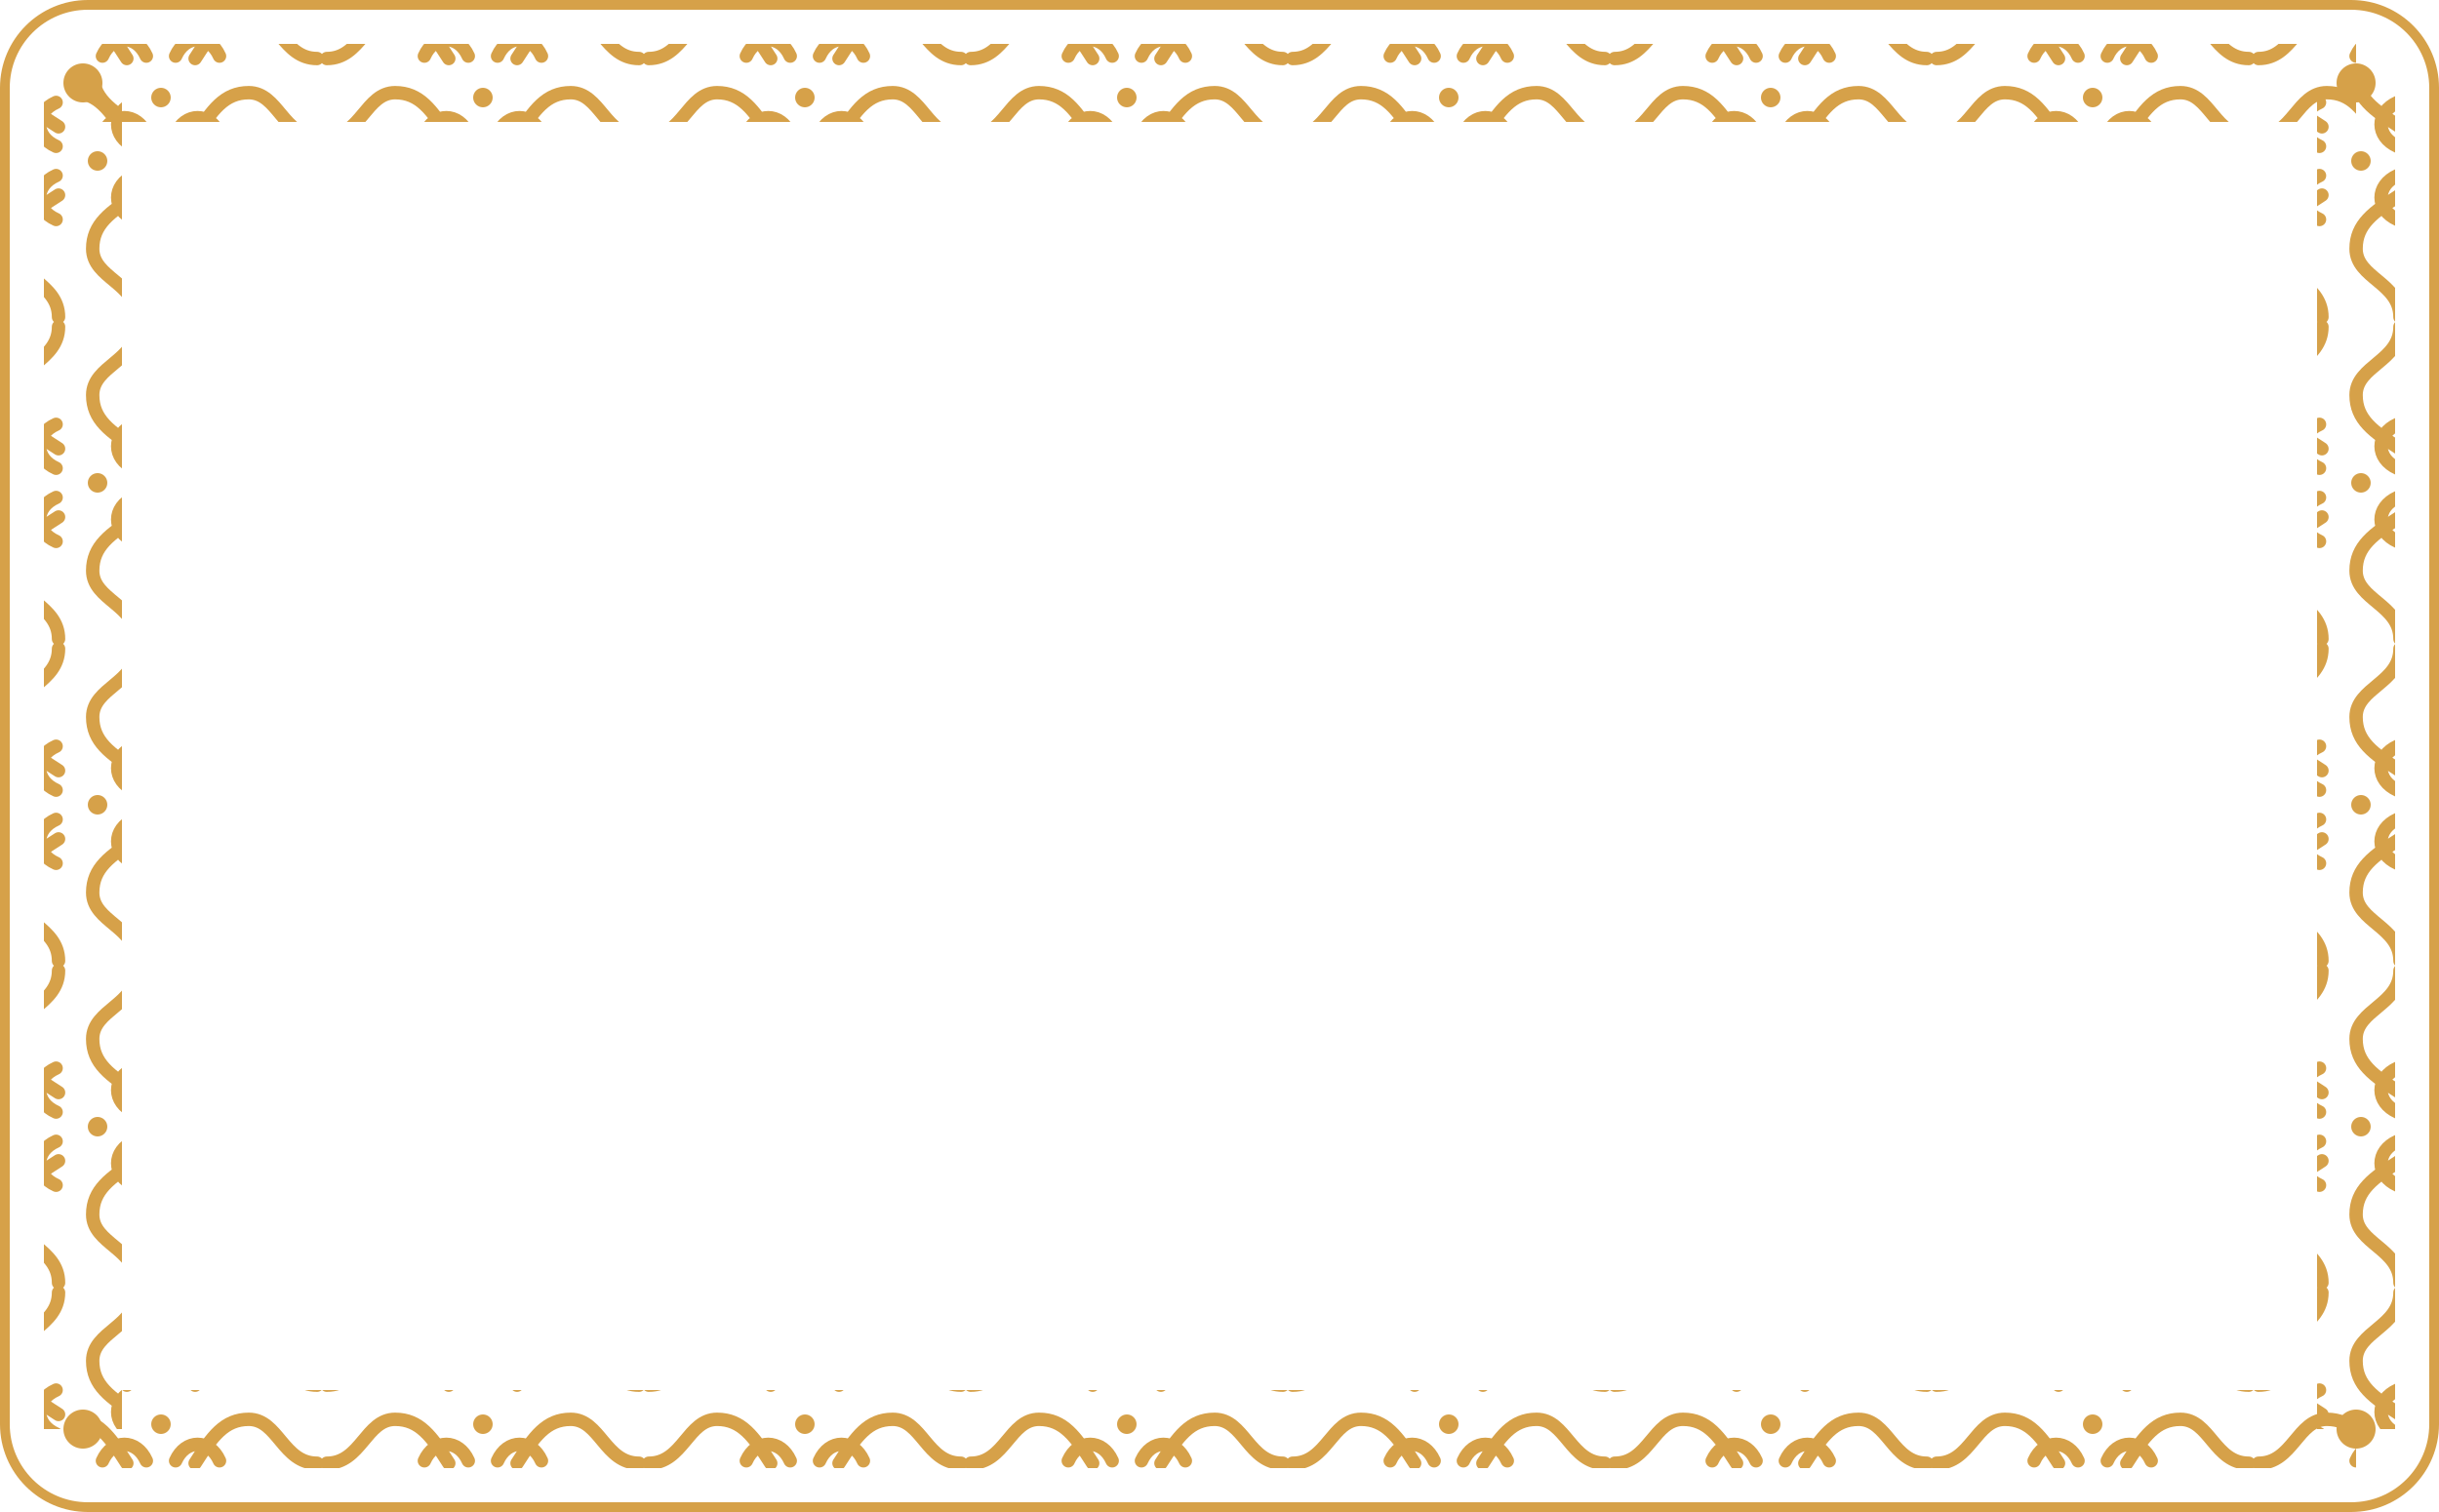
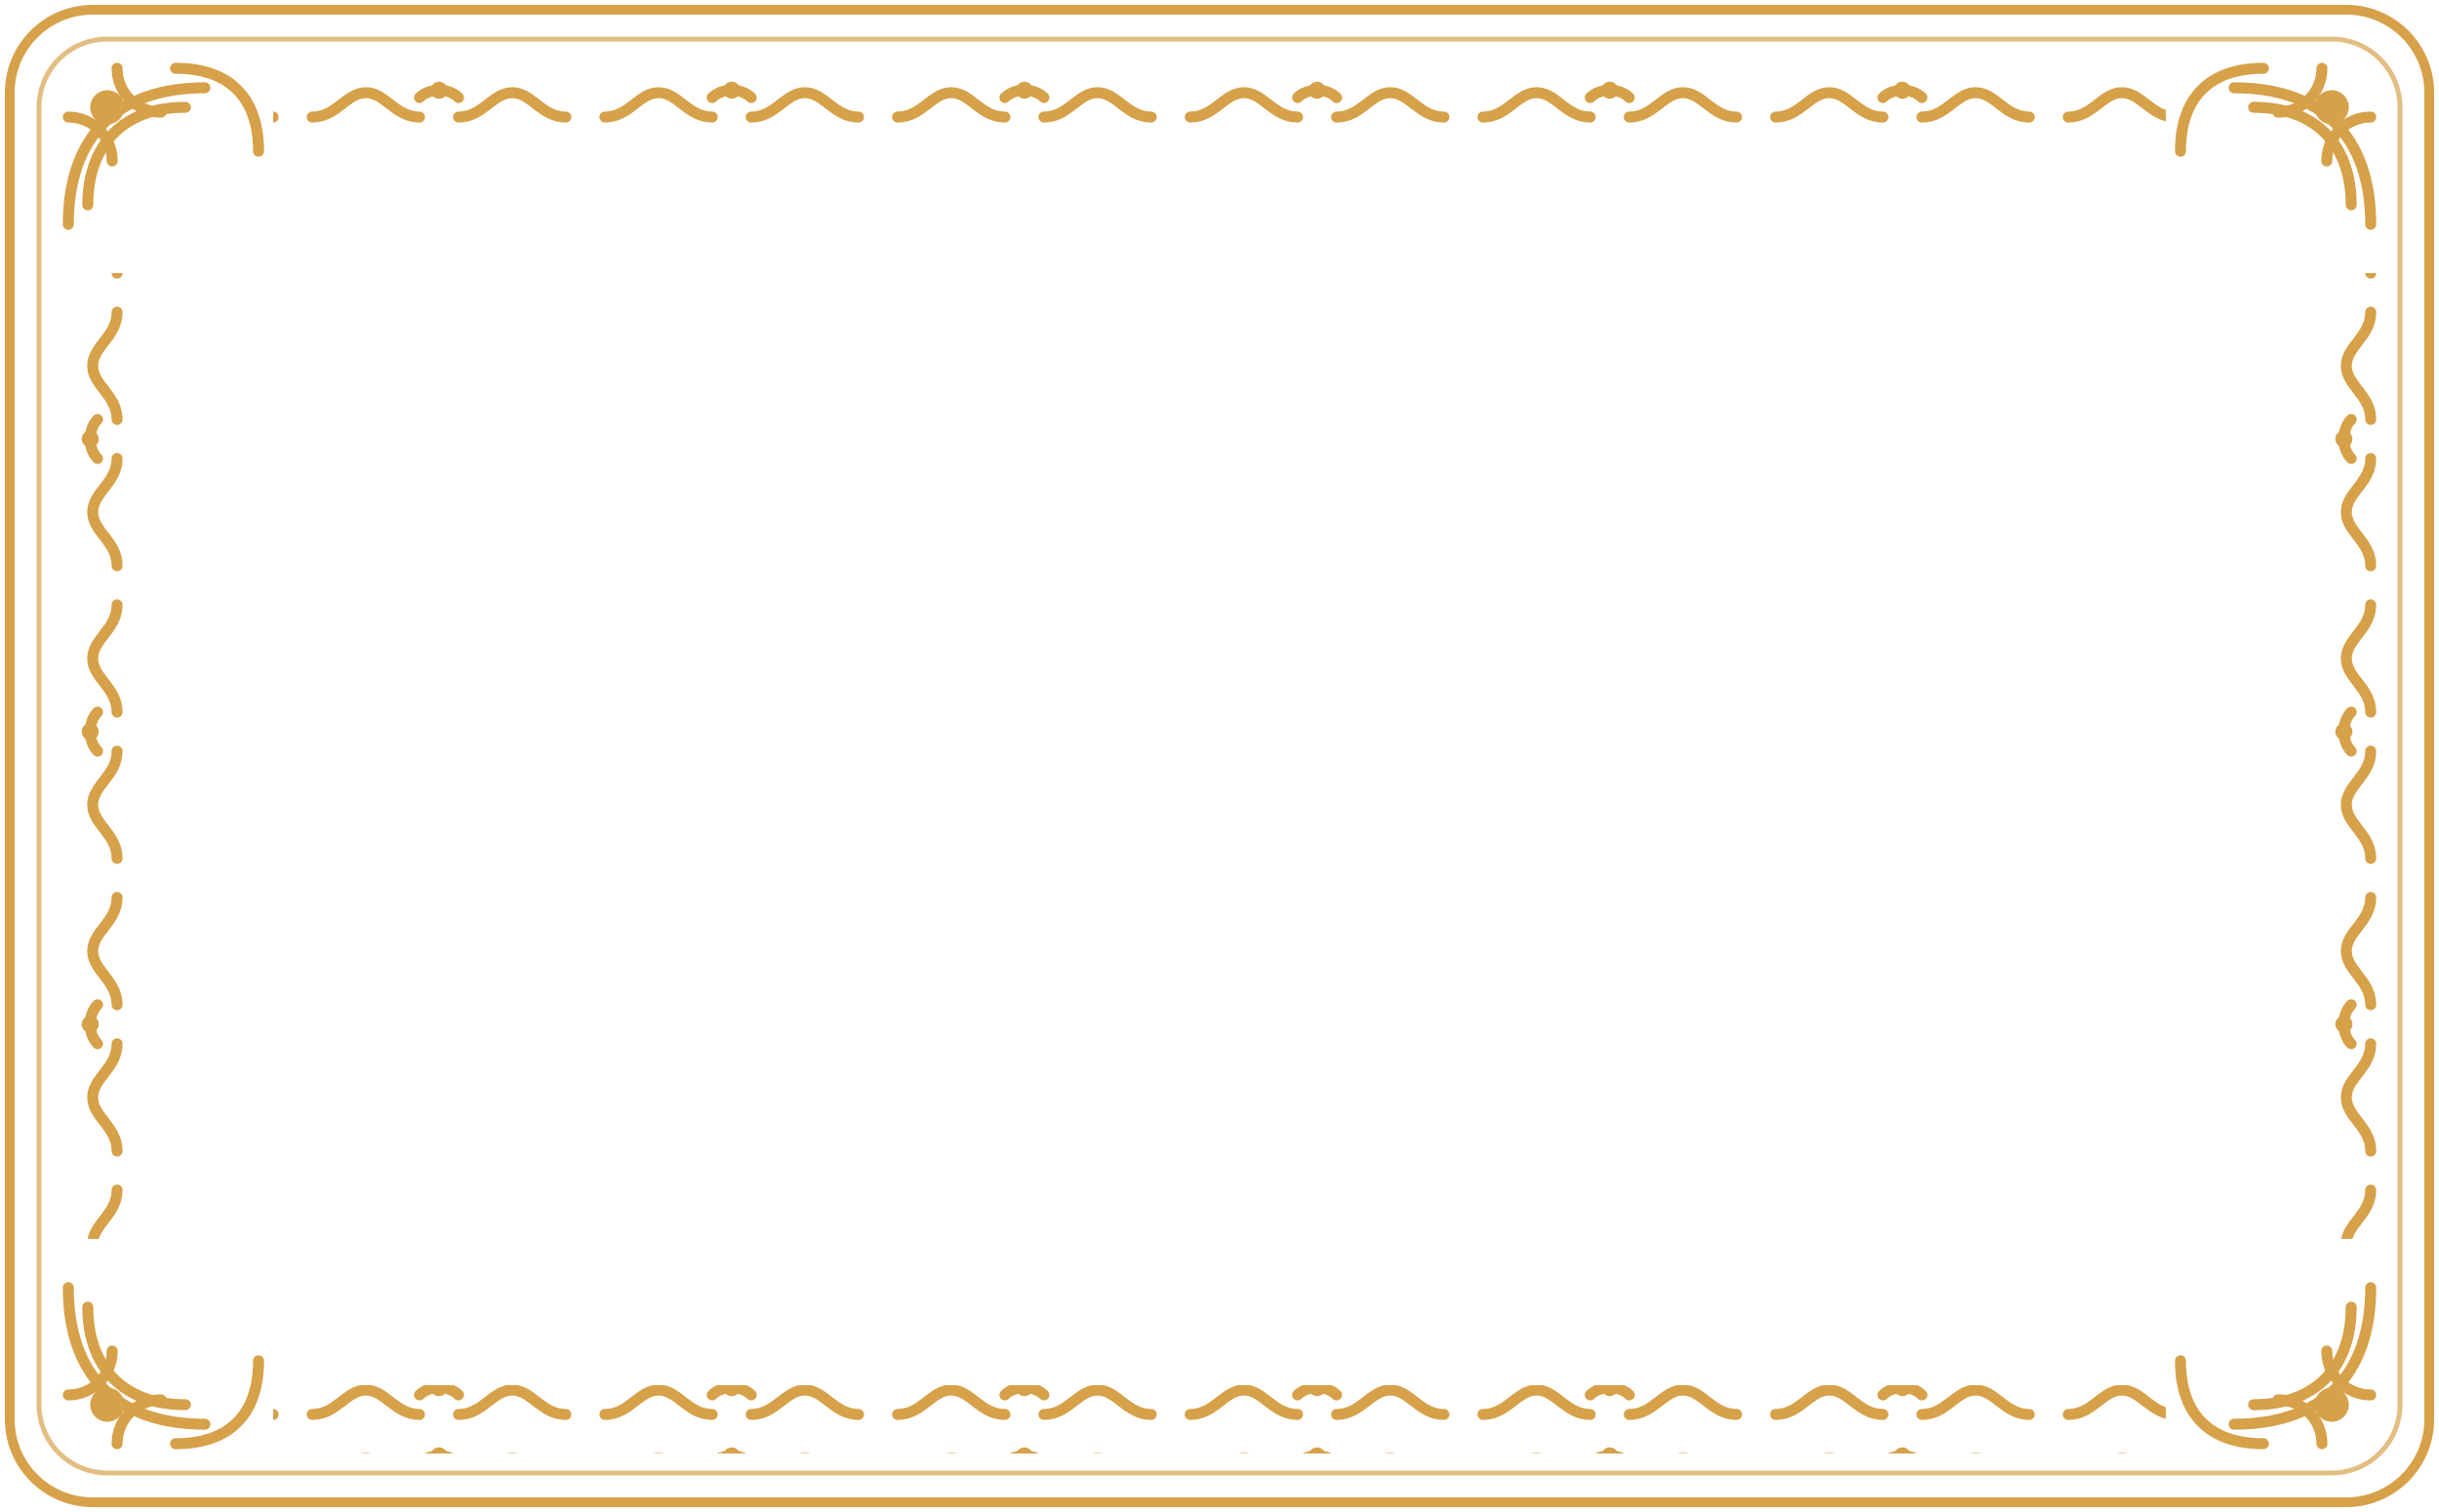
<svg xmlns="http://www.w3.org/2000/svg" viewBox="0 0 1000 620" fill="none" preserveAspectRatio="none">
  <defs>
-     <pattern id="topBand" x="0" y="0" width="132" height="32" patternUnits="userSpaceOnUse">
-       <g stroke="#D6A149" stroke-width="5.5" stroke-linecap="round" stroke-linejoin="round" fill="none">
-         <path d="M2 24c14 0 16-18 28-18 10 0 15 7 22 18" />
-         <path d="M130 24c-14 0-16-18-28-18-10 0-15 7-22 18" />
-         <path d="M42 23c4-9 14-9 18 0" />
-         <path d="M72 23c4-9 14-9 18 0" />
+     <pattern id="topBand" x="0" y="0" width="120" height="28" patternUnits="userSpaceOnUse">
+       <g stroke="#D6A149" stroke-width="4.5" stroke-linecap="round" stroke-linejoin="round" fill="none">
+         <path d="M8 20c10 0 14-10 22-10s12 10 22 10" />
+         <path d="M68 20c10 0 14-10 22-10s12 10 22 10" />
+         <path d="M52 12c4-4 12-4 16 0" />
      </g>
-       <circle cx="66" cy="8" r="4" fill="#D6A149" />
+       <circle cx="60" cy="9" r="3.5" fill="#D6A149" />
    </pattern>
-     <pattern id="sideBand" x="0" y="0" width="32" height="132" patternUnits="userSpaceOnUse">
-       <g stroke="#D6A149" stroke-width="5.5" stroke-linecap="round" stroke-linejoin="round" fill="none">
-         <path d="M24 2c0 14-18 16-18 28 0 10 7 15 18 22" />
-         <path d="M24 130c0-14-18-16-18-28 0-10 7-15 18-22" />
-         <path d="M23 42c-9 4-9 14 0 18" />
-         <path d="M23 72c-9 4-9 14 0 18" />
+     <pattern id="sideBand" x="0" y="0" width="28" height="120" patternUnits="userSpaceOnUse">
+       <g stroke="#D6A149" stroke-width="4.5" stroke-linecap="round" stroke-linejoin="round" fill="none">
+         <path d="M20 8c0 10-10 14-10 22s10 12 10 22" />
+         <path d="M20 68c0 10-10 14-10 22s10 12 10 22" />
+         <path d="M12 52c-4 4-4 12 0 16" />
      </g>
-       <circle cx="8" cy="66" r="4" fill="#D6A149" />
+       <circle cx="9" cy="60" r="3.5" fill="#D6A149" />
    </pattern>
+     <g id="cornerMotif" stroke="#D6A149" stroke-width="4.5" stroke-linecap="round" stroke-linejoin="round" fill="none">
+       <path d="M28 92c0-36 20-56 56-56" />
+       <path d="M36 84c0-24 14-40 40-40" />
+       <path d="M72 28c22 0 34 12 34 34" />
+       <path d="M48 28c0 10 8 18 18 18" />
+       <path d="M28 48c10 0 18 8 18 18" />
+     </g>
  </defs>
-   <rect x="2" y="2" width="996" height="616" rx="34" stroke="#D6A149" stroke-width="4" />
-   <rect x="34" y="18" width="932" height="32" fill="url(#topBand)" />
-   <rect x="34" y="570" width="932" height="32" fill="url(#topBand)" />
-   <rect x="18" y="34" width="32" height="552" fill="url(#sideBand)" />
-   <rect x="950" y="34" width="32" height="552" fill="url(#sideBand)" />
-   <circle cx="34" cy="34" r="8" fill="#D6A149" />
-   <circle cx="966" cy="34" r="8" fill="#D6A149" />
-   <circle cx="34" cy="586" r="8" fill="#D6A149" />
-   <circle cx="966" cy="586" r="8" fill="#D6A149" />
+   <rect x="4" y="4" width="992" height="612" rx="34" stroke="#D6A149" stroke-width="4" />
+   <rect x="16" y="16" width="968" height="588" rx="28" stroke="rgba(214,161,73,0.68)" stroke-width="2" />
+   <rect x="112" y="24" width="776" height="28" fill="url(#topBand)" />
+   <rect x="112" y="568" width="776" height="28" fill="url(#topBand)" />
+   <rect x="24" y="112" width="28" height="396" fill="url(#sideBand)" />
+   <rect x="948" y="112" width="28" height="396" fill="url(#sideBand)" />
+   <use href="#cornerMotif" x="0" y="0" />
+   <use href="#cornerMotif" transform="translate(1000 0) scale(-1 1)" />
+   <use href="#cornerMotif" transform="translate(0 620) scale(1 -1)" />
+   <use href="#cornerMotif" transform="translate(1000 620) scale(-1 -1)" />
+   <circle cx="44" cy="44" r="7" fill="#D6A149" />
+   <circle cx="956" cy="44" r="7" fill="#D6A149" />
+   <circle cx="44" cy="576" r="7" fill="#D6A149" />
+   <circle cx="956" cy="576" r="7" fill="#D6A149" />
</svg>
